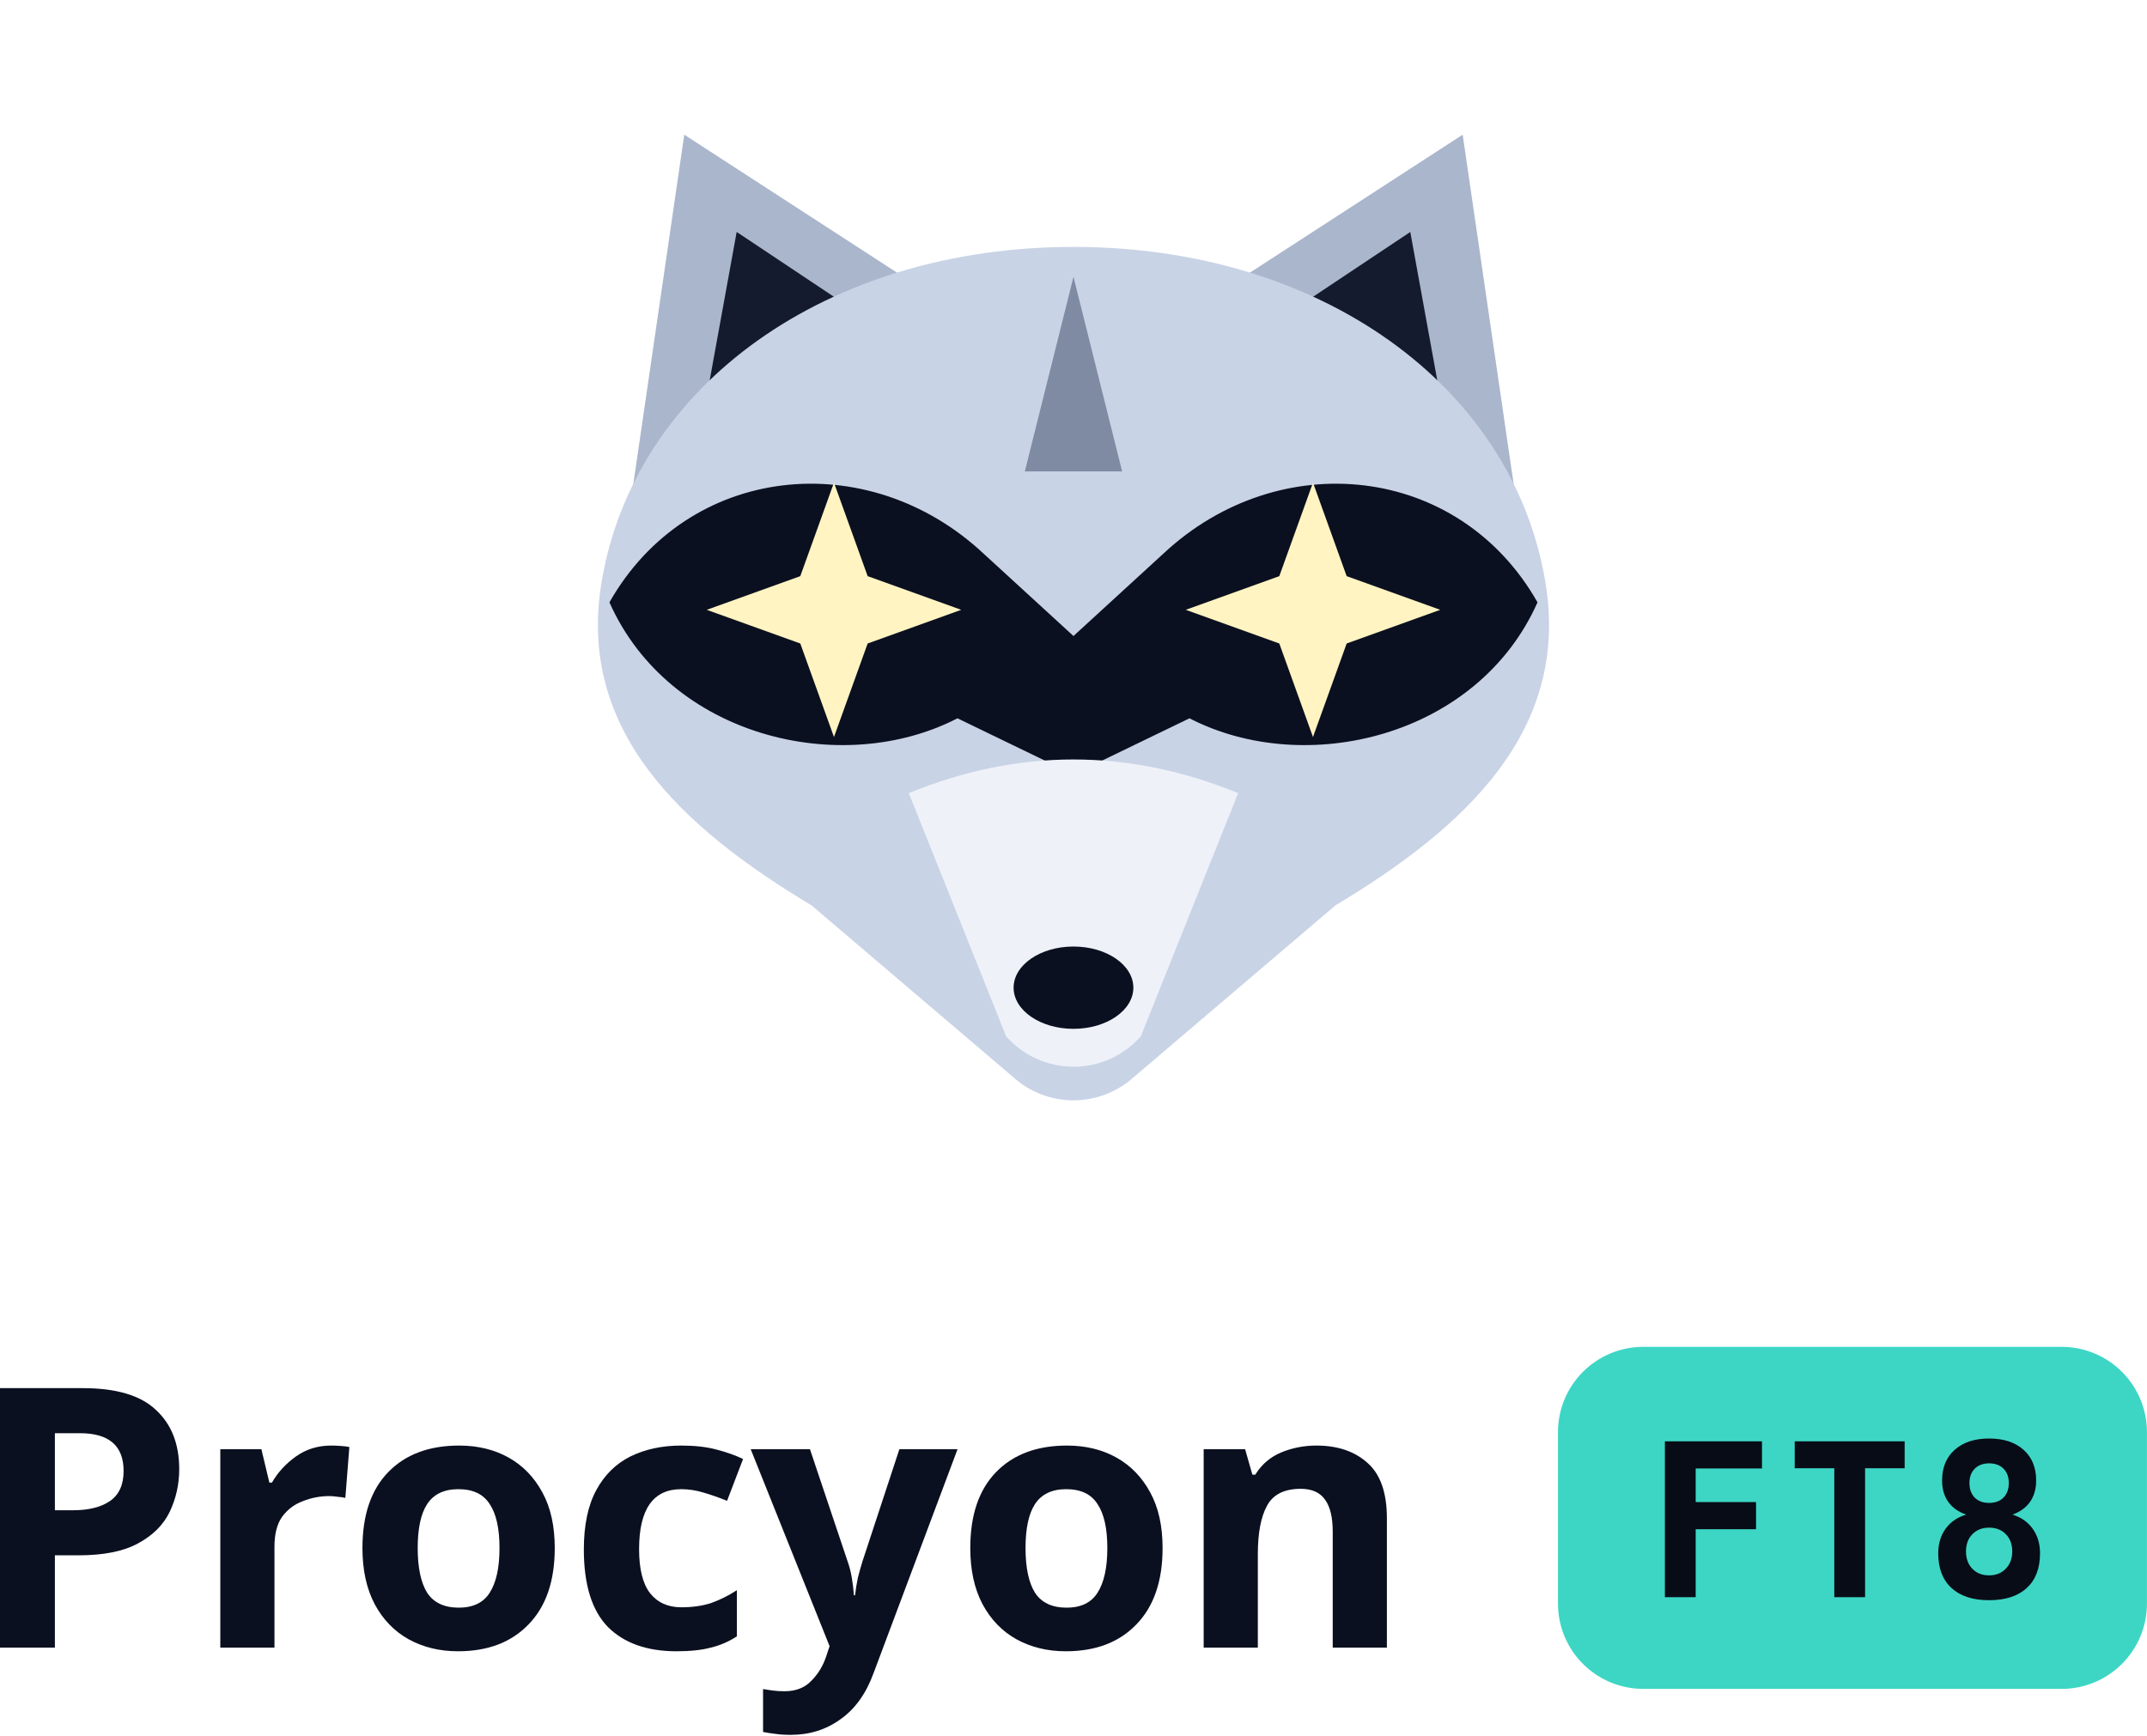
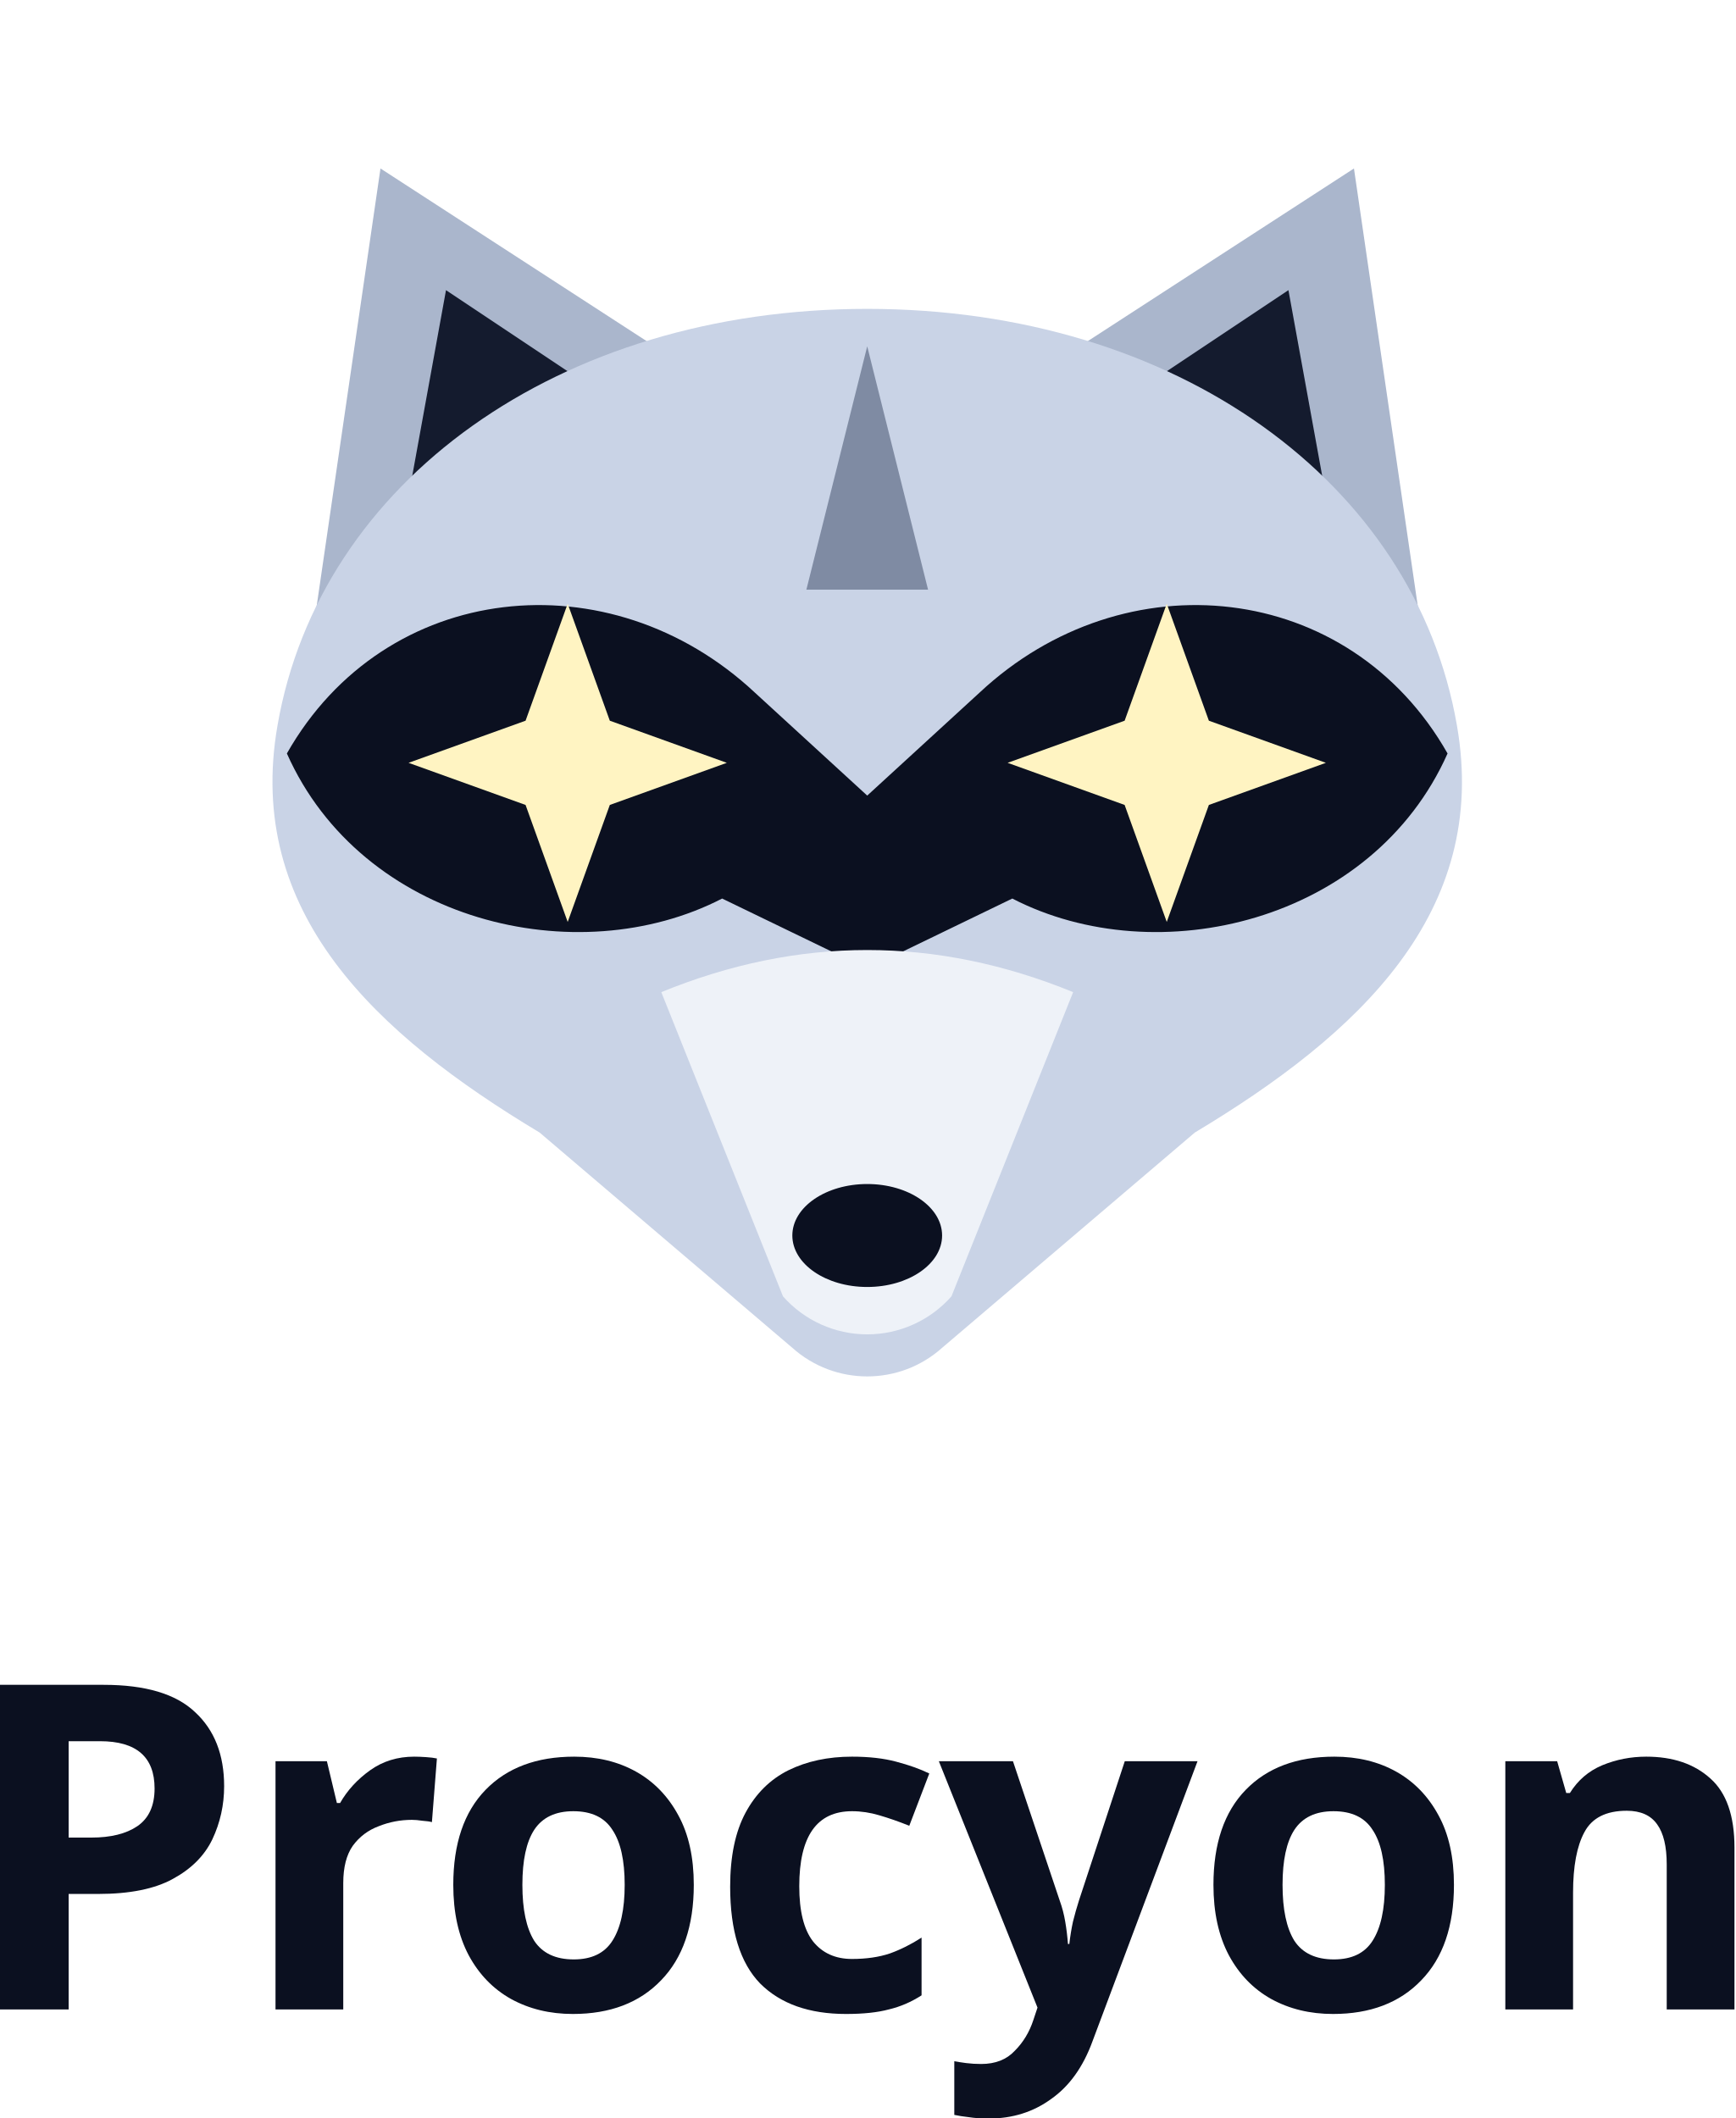
- <svg xmlns="http://www.w3.org/2000/svg" viewBox="0 0 1004 812" version="1.1" id="svg36">
-   <defs id="defs40" />
-   <g transform="matrix(17.5,0,0,17.5,221.99,0)" id="g26">
+ <svg xmlns="http://www.w3.org/2000/svg" viewBox="0 0 649 792" version="1.1" id="svg32">
+   <defs id="defs36" />
+   <g transform="matrix(17.5,0,0,17.5,44.27,0)" id="g26">
    <path d="M 4.2,13.2 5.6,3.6 13,8.4 Z" fill="#aab6cc" id="path4" />
    <path d="M 27.8,13.2 26.4,3.6 19,8.4 Z" fill="#aab6cc" id="path6" />
    <path d="M 6.2,10.6 7,6.2 10.6,8.6 Z" fill="#141b2e" id="path8" />
    <path d="M 25.8,10.6 25,6.2 21.4,8.6 Z" fill="#141b2e" id="path10" />
    <path d="m 16,6.6 c 6.6,0 11.7,3.7 12.6,8.9 0.7,4 -2.1,6.6 -5.6,8.7 l -5.4,4.6 a 2.4,2.4 0 0 1 -3.2,0 L 9,24.2 C 5.5,22.1 2.7,19.5 3.4,15.5 4.3,10.3 9.4,6.6 16,6.6 Z" fill="#c9d3e6" id="path12" />
    <path d="m 16,7.4 -1.3,5.2 h 2.6 z" fill="#7f8ba3" id="path14" />
    <path d="m 3.6,16.1 c 2.1,-3.7 6.9,-4.2 10,-1.3 L 16,17 18.4,14.8 c 3.1,-2.9 7.9,-2.4 10,1.3 -1.6,3.6 -6.2,4.7 -9.3,3.1 L 16,20.7 12.9,19.2 C 9.8,20.8 5.2,19.7 3.6,16.1 Z" fill="#0b1020" id="path16" />
    <path d="m 11.6,21.2 q 4.4,-1.8 8.8,0 l -2.6,6.5 a 2.4,2.4 0 0 1 -3.6,0 z" fill="#eef2f8" id="path18" />
    <path id="ellipse20" style="fill:#0b1020" d="M 17.6,26.4 A 1.6,1.1 0 0 1 16,27.5 1.6,1.1 0 0 1 14.4,26.4 1.6,1.1 0 0 1 16,25.3 1.6,1.1 0 0 1 17.6,26.4 Z" />
    <path d="m 9.6,12.9 0.9,2.5 2.5,0.9 -2.5,0.9 -0.9,2.5 -0.9,-2.5 -2.5,-0.9 2.5,-0.9 z" fill="#fff4c2" id="path22" />
    <path d="m 22.4,12.9 0.9,2.5 2.5,0.9 -2.5,0.9 -0.9,2.5 -0.9,-2.5 -2.5,-0.9 2.5,-0.9 z" fill="#fff4c2" id="path24" />
  </g>
-   <g transform="translate(0,580)" id="g34">
+   <g transform="translate(0,560.7)" id="g30">
    <g aria-label="Procyon" id="text28" style="font-weight:700;font-size:170px;font-family:'Noto Sans';letter-spacing:-1.7;fill:#0b1020">
-       <path d="m 38.76,69.32 q 23.46,0 34.17,10.2 10.88,10.03 10.88,27.71 0,10.54 -4.42,19.89 -4.42,9.18 -14.79,14.79 -10.2,5.61 -27.88,5.61 H 25.67 V 190.7 H -1.9073486e-7 V 69.32 Z m -1.36,21.08 H 25.67 V 126.44 h 8.5 q 10.88,0 17.17,-4.25 6.46,-4.42 6.46,-14.11 0,-17.68 -20.4,-17.68 z" id="path43" />
-       <path d="m 154.87,96.18 q 1.87,0 4.42,0.17 2.55,0.17 4.08,0.51 l -1.87,23.8 q -1.19,-0.34 -3.57,-0.51 -2.21,-0.34 -3.91,-0.34 -6.46,0 -12.41,2.38 -5.95,2.21 -9.69,7.31 -3.57,5.1 -3.57,13.94 v 47.26 h -25.33 V 97.88 h 19.21 l 3.74,15.64 h 1.19 q 4.08,-7.14 11.22,-12.24 7.14,-5.1 16.49,-5.1 z" id="path45" />
-       <path d="m 259.42,144.12 q 0,23.12 -12.24,35.7 -12.07,12.58 -32.98,12.58 -12.92,0 -23.12,-5.61 -10.03,-5.61 -15.81,-16.32 -5.78,-10.88 -5.78,-26.35 0,-23.12 12.07,-35.53 12.07,-12.41 33.15,-12.41 13.09,0 23.12,5.61 10.03,5.61 15.81,16.32 5.78,10.54 5.78,26.01 z m -64.09,0 q 0,13.77 4.42,20.91 4.59,6.97 14.79,6.97 10.03,0 14.45,-6.97 4.59,-7.14 4.59,-20.91 0,-13.77 -4.59,-20.57 -4.42,-6.97 -14.62,-6.97 -10.03,0 -14.62,6.97 -4.42,6.8 -4.42,20.57 z" id="path47" />
-       <path d="m 316.37,192.4 q -20.74,0 -32.13,-11.39 -11.22,-11.56 -11.22,-36.21 0,-17 5.78,-27.71 5.78,-10.71 15.98,-15.81 10.37,-5.1 23.8,-5.1 9.52,0 16.49,1.87 7.14,1.87 12.41,4.42 l -7.48,19.55 q -5.95,-2.38 -11.22,-3.91 -5.1,-1.53 -10.2,-1.53 -19.72,0 -19.72,28.05 0,13.94 5.1,20.57 5.27,6.63 14.62,6.63 7.99,0 14.11,-2.04 6.12,-2.21 11.9,-5.95 v 21.59 q -5.78,3.74 -12.24,5.27 -6.29,1.7 -15.98,1.7 z" id="path49" />
-       <path d="m 351.05,97.88 h 27.71 l 17.51,52.19 q 1.36,3.74 2.04,7.82 0.68,3.91 1.02,8.33 h 0.51 q 0.51,-4.42 1.36,-8.33 1.02,-4.08 2.21,-7.82 l 17.17,-52.19 h 27.2 L 408.51,202.6 q -5.27,14.45 -15.47,21.59 -10.03,7.31 -23.29,7.31 -4.25,0 -7.48,-0.51 -3.06,-0.34 -5.44,-0.85 v -20.06 q 1.87,0.34 4.42,0.68 2.72,0.34 5.61,0.34 7.99,0 12.58,-4.93 4.76,-4.76 6.97,-11.56 l 1.53,-4.59 z" id="path51" />
-       <path d="m 543.66,144.12 q 0,23.12 -12.24,35.7 -12.07,12.58 -32.98,12.58 -12.92,0 -23.12,-5.61 -10.03,-5.61 -15.81,-16.32 -5.78,-10.88 -5.78,-26.35 0,-23.12 12.07,-35.53 12.07,-12.41 33.15,-12.41 13.09,0 23.12,5.61 10.03,5.61 15.81,16.32 5.78,10.54 5.78,26.01 z m -64.09,0 q 0,13.77 4.42,20.91 4.59,6.97 14.79,6.97 10.03,0 14.45,-6.97 4.59,-7.14 4.59,-20.91 0,-13.77 -4.59,-20.57 -4.42,-6.97 -14.62,-6.97 -10.03,0 -14.62,6.97 -4.42,6.8 -4.42,20.57 z" id="path53" />
-       <path d="m 615.57,96.18 q 14.96,0 23.97,8.16 9.01,7.99 9.01,25.84 v 60.52 h -25.33 v -54.23 q 0,-10.03 -3.57,-14.96 -3.57,-5.1 -11.39,-5.1 -11.56,0 -15.81,7.99 -4.25,7.82 -4.25,22.61 v 43.69 h -25.33 V 97.88 h 19.38 l 3.4,11.9 h 1.36 q 4.42,-7.14 12.07,-10.37 7.82,-3.23 16.49,-3.23 z" id="path55" />
-     </g>
-     <path id="rect30" style="fill:#3dd6c4" d="m 768.55,50 h 195.43 c 22.16,0 40,17.84 40,40 v 80 c 0,22.16 -17.84,40 -40,40 H 768.55 c -22.16,0 -40,-17.84 -40,-40 V 90 c 0,-22.16 17.84,-40 40,-40 z" />
-     <g aria-label="FT8" id="text32" style="font-weight:700;font-size:100px;font-family:'DejaVu Sans Mono';letter-spacing:5;fill:#080c17">
-       <path d="m 823.957,106.895 h -31.006 v 15.723 h 28.223 v 12.695 h -28.223 v 31.787 h -14.404 V 94.2 h 45.41 z" id="path59" />
-       <path d="m 872.17,167.1 h -14.404 V 106.797 H 839.26 V 94.2 h 51.416 v 12.598 h -18.506 z" id="path61" />
-       <path d="m 930.148,134.58 q -4.834,0 -7.812,3.076 -2.979,3.027 -2.979,8.057 0,5.029 2.979,8.105 2.979,3.076 7.812,3.076 4.834,0 7.812,-3.125 3.027,-3.125 3.027,-8.057 0,-5.029 -2.979,-8.057 -2.979,-3.076 -7.861,-3.076 z m -10.693,-6.104 q -5.518,-1.904 -8.398,-5.957 -2.881,-4.102 -2.881,-10.01 0,-9.082 5.908,-14.355 5.908,-5.273 16.064,-5.273 10.205,0 16.113,5.273 5.908,5.273 5.908,14.355 0,5.859 -2.832,9.961 -2.832,4.053 -8.252,6.006 6.055,1.855 9.473,6.641 3.418,4.785 3.418,11.475 0,10.498 -6.201,16.211 -6.201,5.713 -17.627,5.713 -11.377,0 -17.578,-5.713 -6.201,-5.713 -6.201,-16.211 0,-6.738 3.467,-11.523 3.467,-4.785 9.619,-6.592 z m 1.514,-14.795 q 0,4.297 2.441,6.836 2.49,2.49 6.738,2.49 4.297,0 6.738,-2.49 2.49,-2.539 2.49,-6.836 0,-4.248 -2.49,-6.689 -2.441,-2.49 -6.738,-2.49 -4.199,0 -6.689,2.49 -2.49,2.49 -2.49,6.689 z" id="path63" />
+       <path d="m 38.76,69.32 q 23.46,0 34.17,10.2 10.88,10.03 10.88,27.71 0,10.54 -4.42,19.89 -4.42,9.18 -14.79,14.79 -10.2,5.61 -27.88,5.61 H 25.67 V 190.7 H -1.9073486e-7 V 69.32 Z m -1.36,21.08 H 25.67 V 126.44 h 8.5 q 10.88,0 17.17,-4.25 6.46,-4.42 6.46,-14.11 0,-17.68 -20.4,-17.68 z" id="path39" />
+       <path d="m 154.87,96.18 q 1.87,0 4.42,0.17 2.55,0.17 4.08,0.51 l -1.87,23.8 q -1.19,-0.34 -3.57,-0.51 -2.21,-0.34 -3.91,-0.34 -6.46,0 -12.41,2.38 -5.95,2.21 -9.69,7.31 -3.57,5.1 -3.57,13.94 v 47.26 h -25.33 V 97.88 h 19.21 l 3.74,15.64 h 1.19 q 4.08,-7.14 11.22,-12.24 7.14,-5.1 16.49,-5.1 z" id="path41" />
+       <path d="m 259.42,144.12 q 0,23.12 -12.24,35.7 -12.07,12.58 -32.98,12.58 -12.92,0 -23.12,-5.61 -10.03,-5.61 -15.81,-16.32 -5.78,-10.88 -5.78,-26.35 0,-23.12 12.07,-35.53 12.07,-12.41 33.15,-12.41 13.09,0 23.12,5.61 10.03,5.61 15.81,16.32 5.78,10.54 5.78,26.01 z m -64.09,0 q 0,13.77 4.42,20.91 4.59,6.97 14.79,6.97 10.03,0 14.45,-6.97 4.59,-7.14 4.59,-20.91 0,-13.77 -4.59,-20.57 -4.42,-6.97 -14.62,-6.97 -10.03,0 -14.62,6.97 -4.42,6.8 -4.42,20.57 z" id="path43" />
+       <path d="m 316.37,192.4 q -20.74,0 -32.13,-11.39 -11.22,-11.56 -11.22,-36.21 0,-17 5.78,-27.71 5.78,-10.71 15.98,-15.81 10.37,-5.1 23.8,-5.1 9.52,0 16.49,1.87 7.14,1.87 12.41,4.42 l -7.48,19.55 q -5.95,-2.38 -11.22,-3.91 -5.1,-1.53 -10.2,-1.53 -19.72,0 -19.72,28.05 0,13.94 5.1,20.57 5.27,6.63 14.62,6.63 7.99,0 14.11,-2.04 6.12,-2.21 11.9,-5.95 v 21.59 q -5.78,3.74 -12.24,5.27 -6.29,1.7 -15.98,1.7 z" id="path45" />
+       <path d="m 351.05,97.88 h 27.71 l 17.51,52.19 q 1.36,3.74 2.04,7.82 0.68,3.91 1.02,8.33 h 0.51 q 0.51,-4.42 1.36,-8.33 1.02,-4.08 2.21,-7.82 l 17.17,-52.19 h 27.2 L 408.51,202.6 q -5.27,14.45 -15.47,21.59 -10.03,7.31 -23.29,7.31 -4.25,0 -7.48,-0.51 -3.06,-0.34 -5.44,-0.85 v -20.06 q 1.87,0.34 4.42,0.68 2.72,0.34 5.61,0.34 7.99,0 12.58,-4.93 4.76,-4.76 6.97,-11.56 l 1.53,-4.59 z" id="path47" />
+       <path d="m 543.66,144.12 q 0,23.12 -12.24,35.7 -12.07,12.58 -32.98,12.58 -12.92,0 -23.12,-5.61 -10.03,-5.61 -15.81,-16.32 -5.78,-10.88 -5.78,-26.35 0,-23.12 12.07,-35.53 12.07,-12.41 33.15,-12.41 13.09,0 23.12,5.61 10.03,5.61 15.81,16.32 5.78,10.54 5.78,26.01 z m -64.09,0 q 0,13.77 4.42,20.91 4.59,6.97 14.79,6.97 10.03,0 14.45,-6.97 4.59,-7.14 4.59,-20.91 0,-13.77 -4.59,-20.57 -4.42,-6.97 -14.62,-6.97 -10.03,0 -14.62,6.97 -4.42,6.8 -4.42,20.57 z" id="path49" />
+       <path d="m 615.57,96.18 q 14.96,0 23.97,8.16 9.01,7.99 9.01,25.84 v 60.52 h -25.33 v -54.23 q 0,-10.03 -3.57,-14.96 -3.57,-5.1 -11.39,-5.1 -11.56,0 -15.81,7.99 -4.25,7.82 -4.25,22.61 v 43.69 h -25.33 V 97.88 h 19.38 l 3.4,11.9 h 1.36 q 4.42,-7.14 12.07,-10.37 7.82,-3.23 16.49,-3.23 z" id="path51" />
    </g>
  </g>
</svg>
